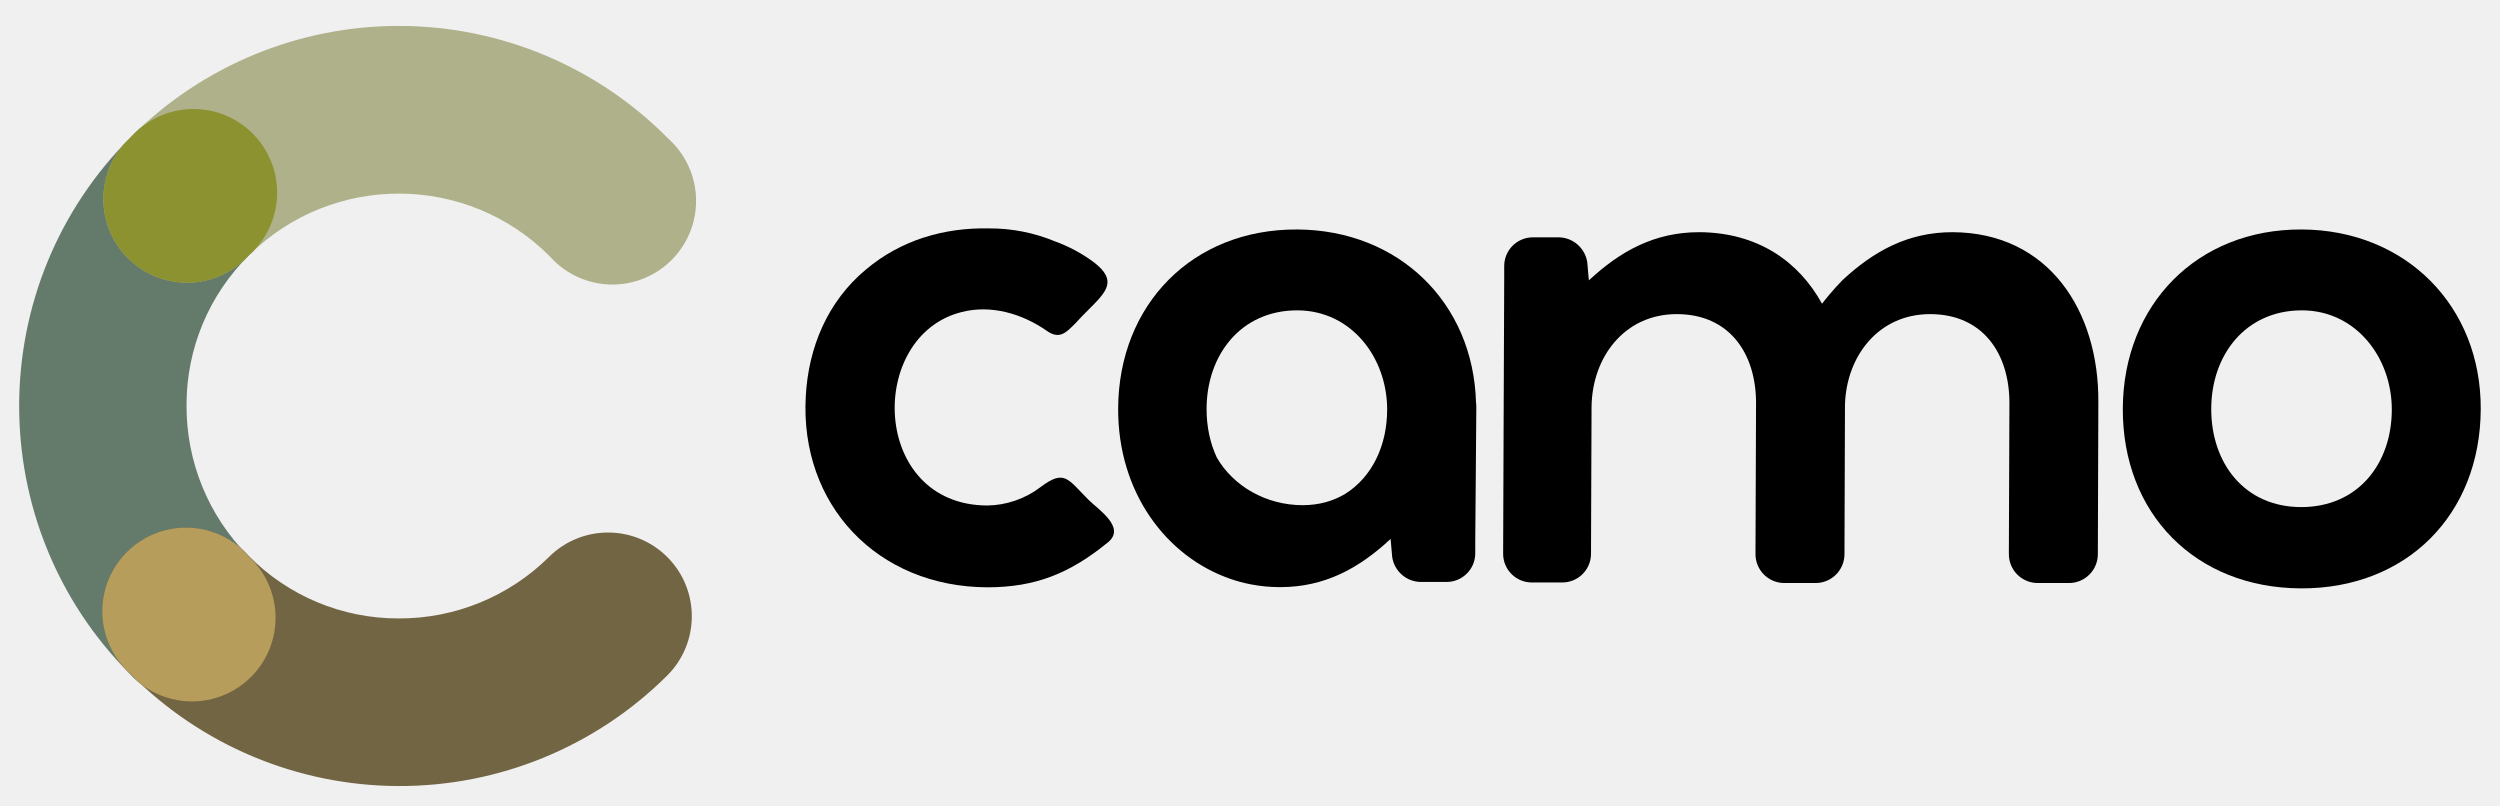
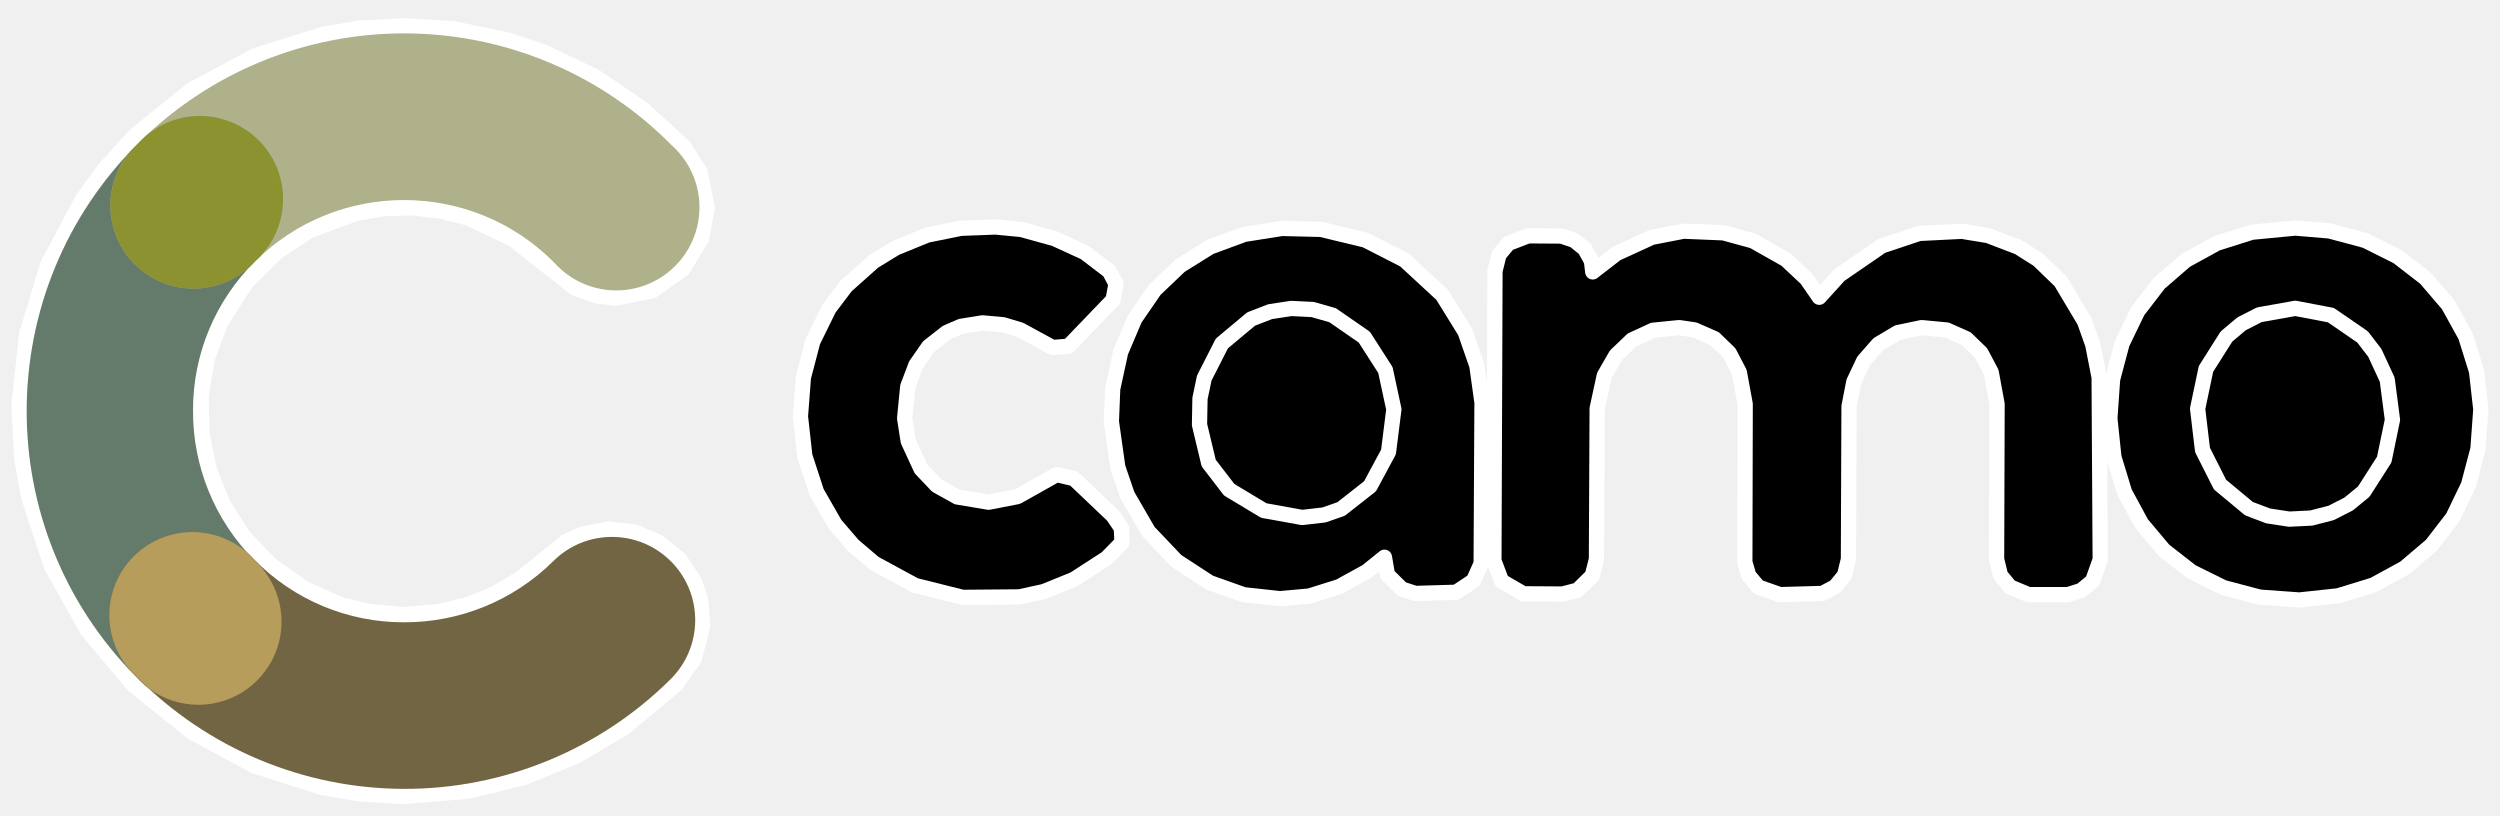
- <svg xmlns="http://www.w3.org/2000/svg" width="326" height="105" viewBox="0 0 326 105">
-   <path id="o" fill="#000000" d="M 300.154 29.924 C 286.526 29.852 276.887 39.7 276.814 53.252 C 276.747 66.942 286.247 76.658 300.015 76.724 C 313.782 76.791 323.421 67.155 323.488 53.373 C 323.561 39.912 313.709 29.991 300.154 29.924 Z M 300.154 40.47 C 307.211 40.47 311.891 46.621 311.891 53.397 C 311.891 60.452 307.489 66.124 300.081 66.124 C 292.673 66.124 288.345 60.397 288.345 53.342 C 288.345 46.288 292.819 40.47 300.154 40.47 Z" />
-   <path id="m" fill="#000000" d="M 232.692 76.027 C 231.69 76.031 230.727 75.634 230.018 74.925 C 229.309 74.216 228.912 73.254 228.916 72.251 L 228.988 52.555 C 228.988 46.058 225.496 40.961 218.646 40.961 C 211.796 40.961 207.607 46.621 207.54 53.045 L 207.467 72.251 C 207.447 74.314 205.76 75.971 203.696 75.954 L 199.713 75.954 C 197.65 75.934 195.993 74.248 196.009 72.185 C 196.076 60.239 196.076 48.227 196.149 36.282 L 196.149 34.676 C 196.156 32.615 197.828 30.948 199.889 30.948 L 203.314 30.948 C 205.335 31.008 206.958 32.632 207.019 34.651 L 207.188 36.561 C 211.311 32.718 215.785 30.276 221.58 30.276 C 229.163 30.316 234.537 34.052 237.593 39.606 C 238.819 37.998 240.228 36.561 240.228 36.561 C 244.35 32.718 248.824 30.276 254.62 30.276 C 267.199 30.342 273.698 40.579 273.625 52.415 L 273.559 72.251 C 273.562 73.254 273.165 74.216 272.456 74.925 C 271.747 75.634 270.784 76.031 269.782 76.027 L 265.732 76.027 C 264.729 76.031 263.767 75.634 263.058 74.925 C 262.349 74.216 261.952 73.254 261.955 72.251 L 262.028 52.555 C 262.028 46.058 258.536 40.961 251.686 40.961 C 244.924 40.961 240.756 46.475 240.584 52.796 L 240.519 72.251 C 240.522 73.254 240.125 74.216 239.416 74.925 C 238.707 75.634 237.745 76.031 236.742 76.027 L 232.692 76.027 Z" />
-   <path id="a" fill="#000000" d="M 166.941 76.561 C 166.921 76.561 166.901 76.56 166.882 76.56 C 166.871 76.56 166.86 76.561 166.85 76.561 C 165.601 76.561 164.368 76.441 163.164 76.21 C 163.142 76.206 163.12 76.202 163.098 76.198 C 162.173 76.021 161.289 75.782 160.447 75.485 C 152.126 72.617 145.754 64.248 145.807 53.252 C 145.88 39.7 155.519 29.852 169.147 29.924 C 182.406 29.989 192.12 39.482 192.472 52.493 C 192.5 52.683 192.514 52.878 192.512 53.076 C 192.445 65.021 192.445 58.609 192.372 70.555 L 192.372 72.161 C 192.366 74.221 190.693 75.888 188.632 75.888 L 185.207 75.888 C 183.187 75.828 181.563 74.205 181.503 72.185 L 181.333 70.276 C 177.211 74.118 172.737 76.561 166.941 76.561 Z M 169.875 65.876 C 171.976 65.876 173.827 65.343 175.385 64.42 C 178.911 62.223 180.884 58.12 180.884 53.397 C 180.884 46.621 176.204 40.47 169.147 40.47 C 161.812 40.47 157.338 46.288 157.338 53.342 C 157.338 55.643 157.798 57.801 158.675 59.667 C 160.813 63.385 165.087 65.876 169.875 65.876 Z" />
-   <path id="c" fill="#000000" d="M 135.677 63.524 C 138.823 61.148 139.242 62.476 141.897 65.13 C 143.225 66.458 146.856 68.767 144.48 70.718 C 139.521 74.767 135.047 76.585 128.718 76.585 C 114.392 76.518 104.262 65.827 105.075 51.645 C 105.42 45.294 107.936 39.282 112.901 35.161 C 117.442 31.318 123.098 29.645 129.039 29.785 C 131.951 29.776 134.835 30.345 137.526 31.458 C 139.349 32.115 141.066 33.034 142.625 34.185 C 145.771 36.609 144.304 38.027 141.855 40.47 C 141.297 41.027 140.739 41.591 140.248 42.148 C 138.993 43.403 138.151 44.312 136.477 43.124 C 133.264 40.888 129.203 39.7 125.365 40.7 C 112.998 43.839 113.556 65.845 128.724 65.918 C 131.238 65.885 133.675 65.046 135.677 63.524 Z" />
-   <path id="logo-5" fill="#647a6b" d="M 32.339 72.464 C 27.165 67.244 24.282 60.181 24.324 52.833 C 24.306 45.484 27.244 38.436 32.478 33.276 C 35.502 30.589 36.791 26.449 35.826 22.521 C 34.861 18.593 31.802 15.52 27.877 14.539 C 23.951 13.557 19.805 14.828 17.104 17.839 C -2.286 37.11 -2.381 68.446 16.892 87.833 C 19.584 90.84 23.717 92.116 27.636 91.15 C 31.555 90.184 34.621 87.134 35.606 83.22 C 36.591 79.306 35.334 75.169 32.339 72.464 Z" />
-   <path id="logo-4" fill="#afb18a" d="M 32.478 33.276 C 43.351 22.516 60.882 22.578 71.677 33.415 C 74.36 36.455 78.508 37.756 82.447 36.795 C 86.386 35.833 89.467 32.768 90.447 28.834 C 91.428 24.901 90.145 20.748 87.118 18.052 C 77.896 8.713 65.332 3.434 52.207 3.38 C 39.081 3.327 26.475 8.504 17.177 17.767 C 14.142 20.44 12.835 24.573 13.782 28.504 C 14.728 32.436 17.772 35.522 21.692 36.522 C 25.611 37.522 29.762 36.273 32.478 33.276 Z" />
-   <path id="logo-3" fill="#726543" d="M 71.61 72.603 C 66.391 77.785 59.324 80.679 51.969 80.645 C 44.613 80.656 37.562 77.708 32.405 72.464 C 29.717 69.44 25.577 68.152 21.647 69.117 C 17.718 70.081 14.645 73.14 13.663 77.064 C 12.682 80.988 13.952 85.133 16.965 87.833 C 26.202 97.171 38.777 102.448 51.914 102.5 C 65.05 102.553 77.667 97.375 86.978 88.112 C 91.262 83.87 91.295 76.958 87.051 72.676 C 82.807 68.393 75.894 68.36 71.61 72.603 Z" />
-   <path id="logo-2" fill="#b69d5b" d="M 25.051 91.468 C 22.658 91.474 20.32 90.691 18.41 89.236 C 17.92 88.779 17.438 88.312 16.965 87.833 C 13.952 85.133 12.682 80.988 13.663 77.064 C 14.645 73.14 17.718 70.081 21.647 69.117 C 25.118 68.265 28.754 69.17 31.408 71.477 C 31.709 71.813 32.02 72.142 32.339 72.464 C 35.334 75.169 36.591 79.306 35.606 83.22 C 34.621 87.134 31.555 90.184 27.636 91.15 C 26.778 91.361 25.911 91.465 25.051 91.468 Z" />
-   <path id="logo-1" fill="#8c922f" d="M 24.372 36.861 C 23.48 36.86 22.58 36.748 21.692 36.522 C 17.772 35.522 14.728 32.436 13.782 28.504 C 12.964 25.106 13.829 21.558 16.038 18.932 C 16.387 18.563 16.742 18.199 17.104 17.839 C 17.117 17.826 17.129 17.812 17.141 17.798 C 17.153 17.788 17.165 17.777 17.177 17.767 C 17.511 17.434 17.849 17.106 18.191 16.784 C 20.847 14.543 24.446 13.681 27.877 14.539 C 31.802 15.52 34.861 18.593 35.826 22.521 C 36.723 26.174 35.672 30.01 33.087 32.691 C 32.882 32.882 32.679 33.077 32.478 33.276 C 32.269 33.482 32.064 33.691 31.862 33.903 C 29.819 35.822 27.132 36.866 24.372 36.861 Z" />
+ <svg xmlns="http://www.w3.org/2000/svg" width="328" height="107" viewBox="0 0 328 107">
+   <path id="c" fill="#000000" stroke="#ffffff" stroke-width="2" stroke-linecap="round" stroke-linejoin="round" d="M 134.016 30.109 L 138.359 31.312 L 142.312 33.125 L 145.547 35.594 L 146.422 37.25 L 146.031 39.344 L 140.188 45.422 L 138.109 45.594 L 133.859 43.281 L 131.625 42.609 L 128.891 42.359 L 126.078 42.812 L 124.203 43.625 L 121.844 45.469 L 120.172 47.875 L 119.094 50.719 L 118.688 54.891 L 119.156 57.875 L 120.844 61.531 L 122.906 63.703 L 125.594 65.203 L 129.703 65.891 L 133.484 65.156 L 136.188 63.641 L 138.625 62.266 L 140.906 62.797 L 146.031 67.672 L 147.125 69.297 L 147.203 71.172 L 145.188 73.234 L 140.906 76 L 136.953 77.609 L 133.734 78.312 L 126.312 78.375 L 120.062 76.812 L 114.688 73.891 L 111.906 71.516 L 109.547 68.766 L 107.141 64.562 L 105.594 59.828 L 105.016 54.625 L 105.406 49.516 L 106.641 44.812 L 108.766 40.484 L 111 37.531 L 114.609 34.312 L 117.516 32.531 L 121.656 30.844 L 126.062 29.953 L 130.609 29.781 Z" />
+   <path id="a" fill="#000000" stroke="#ffffff" stroke-width="2" stroke-linecap="round" stroke-linejoin="round" d="M 173.312 30.094 L 179.141 31.5 L 184.281 34.125 L 189.234 38.703 L 192.219 43.531 L 193.766 47.984 L 194.438 52.812 L 194.328 73.938 L 193.312 76.203 L 191.047 77.703 L 185.688 77.859 L 183.922 77.281 L 182.031 75.406 L 181.641 73.109 L 179.312 74.984 L 175.703 76.969 L 171.766 78.203 L 167.922 78.547 L 163.188 78.031 L 158.703 76.438 L 154.344 73.594 L 150.672 69.734 L 147.906 64.953 L 146.656 61.297 L 145.812 55.312 L 145.984 51.016 L 147.031 46.203 L 148.891 41.828 L 151.5 38.031 L 154.828 34.859 L 158.766 32.406 L 163.25 30.75 L 168.188 29.969 Z M 172.234 40.609 L 174.844 41.359 L 179 44.234 L 181.766 48.547 L 182.875 53.703 L 182.172 59.297 L 179.75 63.797 L 175.953 66.781 L 173.703 67.562 L 170.844 67.891 L 165.812 66.984 L 161.266 64.25 L 158.578 60.75 L 157.375 55.719 L 157.438 52.281 L 158 49.594 L 160.312 45.062 L 164.141 41.859 L 166.641 40.891 L 169.406 40.469 Z" />
+   <path id="m" fill="#000000" stroke="#ffffff" stroke-width="2" stroke-linecap="round" stroke-linejoin="round" d="M 226.125 30.547 L 230 31.609 L 234.312 34.047 L 237.016 36.578 L 238.688 39 L 241.344 36.078 L 246.891 32.266 L 251.797 30.625 L 257.406 30.344 L 260.828 30.906 L 264.797 32.422 L 267.422 34.078 L 270.359 36.922 L 273.484 42.156 L 274.562 45.188 L 275.406 49.5 L 275.547 73.422 L 274.547 76.234 L 273.047 77.469 L 271.312 78.016 L 266.141 78.016 L 263.719 77 L 262.469 75.484 L 261.953 73.375 L 262.016 53.016 L 261.25 48.844 L 259.906 46.297 L 257.984 44.438 L 255.422 43.297 L 252.109 42.984 L 248.984 43.641 L 246.438 45.156 L 244.516 47.344 L 243.219 50.094 L 242.594 53.312 L 242.516 73.375 L 242 75.484 L 240.781 76.969 L 239.109 77.859 L 233.531 78.016 L 230.688 77.016 L 229.438 75.516 L 228.922 73.766 L 228.969 53.016 L 228.203 48.844 L 226.875 46.297 L 224.953 44.438 L 222.328 43.281 L 220.312 42.984 L 216.875 43.328 L 214.125 44.594 L 212.016 46.609 L 210.484 49.266 L 209.547 53.594 L 209.453 73.375 L 208.906 75.531 L 206.984 77.422 L 205 77.938 L 199.875 77.906 L 197.016 76.25 L 196 73.562 L 196.141 35.547 L 196.672 33.422 L 197.891 31.938 L 200.5 30.938 L 204.859 30.969 L 206.531 31.531 L 207.922 32.656 L 208.797 34.234 L 208.969 35.672 L 212.078 33.266 L 216.719 31.141 L 220.891 30.328 Z" />
+   <path id="o" fill="#000000" stroke="#ffffff" stroke-width="2" stroke-linecap="round" stroke-linejoin="round" d="M 305.625 30.297 L 310.344 31.562 L 314.562 33.672 L 318.219 36.5 L 321.219 40 L 323.484 44.109 L 324.922 48.703 L 325.484 53.719 L 325.109 58.906 L 323.859 63.641 L 321.812 67.891 L 319 71.531 L 315.484 74.516 L 311.391 76.75 L 306.766 78.172 L 301.672 78.719 L 296.469 78.344 L 291.734 77.094 L 287.531 75.016 L 283.906 72.188 L 280.969 68.688 L 278.75 64.594 L 277.344 59.969 L 276.812 54.906 L 277.172 49.766 L 278.422 45.062 L 280.469 40.828 L 283.281 37.172 L 286.75 34.172 L 290.844 31.922 L 295.438 30.469 L 301.141 29.922 Z M 305.812 41.344 L 309.969 44.203 L 311.578 46.297 L 313.203 49.812 L 313.891 55.078 L 312.812 60.297 L 310.125 64.5 L 308.141 66.125 L 305.844 67.297 L 303.234 67.969 L 300.344 68.109 L 297.578 67.688 L 295.062 66.734 L 291.266 63.578 L 288.969 59.031 L 288.328 53.625 L 289.422 48.406 L 292.109 44.156 L 294.094 42.484 L 296.422 41.297 L 301.141 40.453 Z" />
+   <path id="logo-outline" fill="#ffffff" stroke="#ffffff" stroke-width="2" stroke-linecap="round" stroke-linejoin="round" d="M 59.438 3.766 L 66.688 5.266 L 71.375 6.844 L 78.031 10.016 L 84.188 14.188 L 89.688 19.188 L 91.844 22.562 L 92.781 27.219 L 92.062 31.266 L 89.562 35.359 L 85.625 38.125 L 80.891 39.109 L 78.422 38.859 L 75.406 37.797 L 67.312 31.391 L 61.484 28.625 L 57.875 27.688 L 54.047 27.266 L 50.297 27.375 L 46.609 28.016 L 40.547 30.297 L 36.297 33.094 L 32.359 36.984 L 28.953 42.297 L 27.219 46.938 L 26.375 51.906 L 26.484 56.891 L 27.5 61.781 L 29.281 66.203 L 32 70.422 L 35.531 74.109 L 39.844 77.172 L 44.531 79.281 L 48.344 80.234 L 52.953 80.641 L 57.609 80.25 L 61.375 79.328 L 64.953 77.859 L 68.375 75.828 L 74.25 71.062 L 76.406 70.078 L 79.766 69.422 L 83.188 69.766 L 86.391 71.109 L 89.188 73.406 L 91.125 76.359 L 91.891 78.594 L 92.203 82 L 91.094 86.422 L 88.703 89.797 L 82 95.406 L 75.625 99.188 L 68.781 102 L 61.578 103.781 L 52.922 104.5 L 47 104.141 L 42.328 103.328 L 33.438 100.5 L 25.203 96.078 L 17.531 89.922 L 11.516 82.781 L 6.734 74.25 L 3.75 65.156 L 2.891 60.422 L 2.484 53.297 L 3.5 43.844 L 6.281 34.672 L 10.844 26.109 L 13.797 22.062 L 17.703 17.781 L 25.078 11.812 L 33.438 7.328 L 42.469 4.484 L 47.203 3.688 L 53.203 3.375 Z" />
+   <path id="logo-5" fill="#647a6b" stroke="none" d="M 33.339 73.464 C 28.165 68.244 25.282 61.181 25.324 53.833 C 25.306 46.484 28.244 39.436 33.478 34.276 C 36.502 31.589 37.791 27.449 36.826 23.521 C 35.861 19.593 32.802 16.52 28.877 15.539 C 24.951 14.557 20.805 15.828 18.104 18.839 C -1.286 38.11 -1.381 69.446 17.892 88.833 C 20.584 91.84 24.717 93.116 28.636 92.15 C 32.555 91.184 35.621 88.134 36.606 84.22 C 37.591 80.306 36.334 76.169 33.339 73.464 Z" />
+   <path id="logo-4" fill="#afb18a" stroke="none" d="M 33.478 34.276 C 44.351 23.516 61.882 23.578 72.677 34.415 C 75.36 37.455 79.508 38.756 83.447 37.795 C 87.386 36.833 90.467 33.768 91.447 29.834 C 92.428 25.901 91.145 21.748 88.118 19.052 C 78.896 9.713 66.332 4.434 53.207 4.38 C 40.081 4.327 27.475 9.504 18.177 18.767 C 15.142 21.44 13.835 25.573 14.782 29.504 C 15.728 33.436 18.772 36.522 22.692 37.522 C 26.611 38.522 30.762 37.273 33.478 34.276 Z" />
+   <path id="logo-3" fill="#726543" stroke="none" d="M 72.61 73.603 C 67.391 78.785 60.324 81.679 52.969 81.645 C 45.613 81.656 38.562 78.708 33.405 73.464 C 30.717 70.44 26.577 69.152 22.647 70.117 C 18.718 71.081 15.645 74.14 14.663 78.064 C 13.682 81.988 14.952 86.133 17.965 88.833 C 27.202 98.171 39.777 103.448 52.914 103.5 C 66.05 103.553 78.667 98.375 87.978 89.112 C 92.262 84.87 92.295 77.958 88.051 73.676 C 83.807 69.393 76.894 69.36 72.61 73.603 Z" />
+   <path id="logo-2" fill="#b69d5b" stroke="none" d="M 26.051 92.468 C 23.658 92.474 21.32 91.691 19.41 90.236 C 18.92 89.779 18.438 89.312 17.965 88.833 C 14.952 86.133 13.682 81.988 14.663 78.064 C 15.645 74.14 18.718 71.081 22.647 70.117 C 26.118 69.265 29.754 70.17 32.408 72.477 C 32.709 72.813 33.02 73.142 33.339 73.464 C 36.334 76.169 37.591 80.306 36.606 84.22 C 35.621 88.134 32.555 91.184 28.636 92.15 C 27.778 92.361 26.911 92.465 26.051 92.468 Z" />
+   <path id="logo-1" fill="#8c922f" stroke="none" d="M 25.372 37.861 C 24.48 37.86 23.58 37.748 22.692 37.522 C 18.772 36.522 15.728 33.436 14.782 29.504 C 13.964 26.106 14.829 22.558 17.038 19.932 C 17.387 19.563 17.742 19.199 18.104 18.839 C 18.117 18.826 18.129 18.812 18.141 18.798 C 18.153 18.788 18.165 18.777 18.177 18.767 C 18.511 18.434 18.849 18.106 19.191 17.784 C 21.847 15.543 25.446 14.681 28.877 15.539 C 32.802 16.52 35.861 19.593 36.826 23.521 C 37.723 27.174 36.672 31.01 34.087 33.691 C 33.882 33.882 33.679 34.077 33.478 34.276 C 33.269 34.482 33.064 34.691 32.862 34.903 C 30.819 36.822 28.132 37.866 25.372 37.861 Z" />
</svg>
